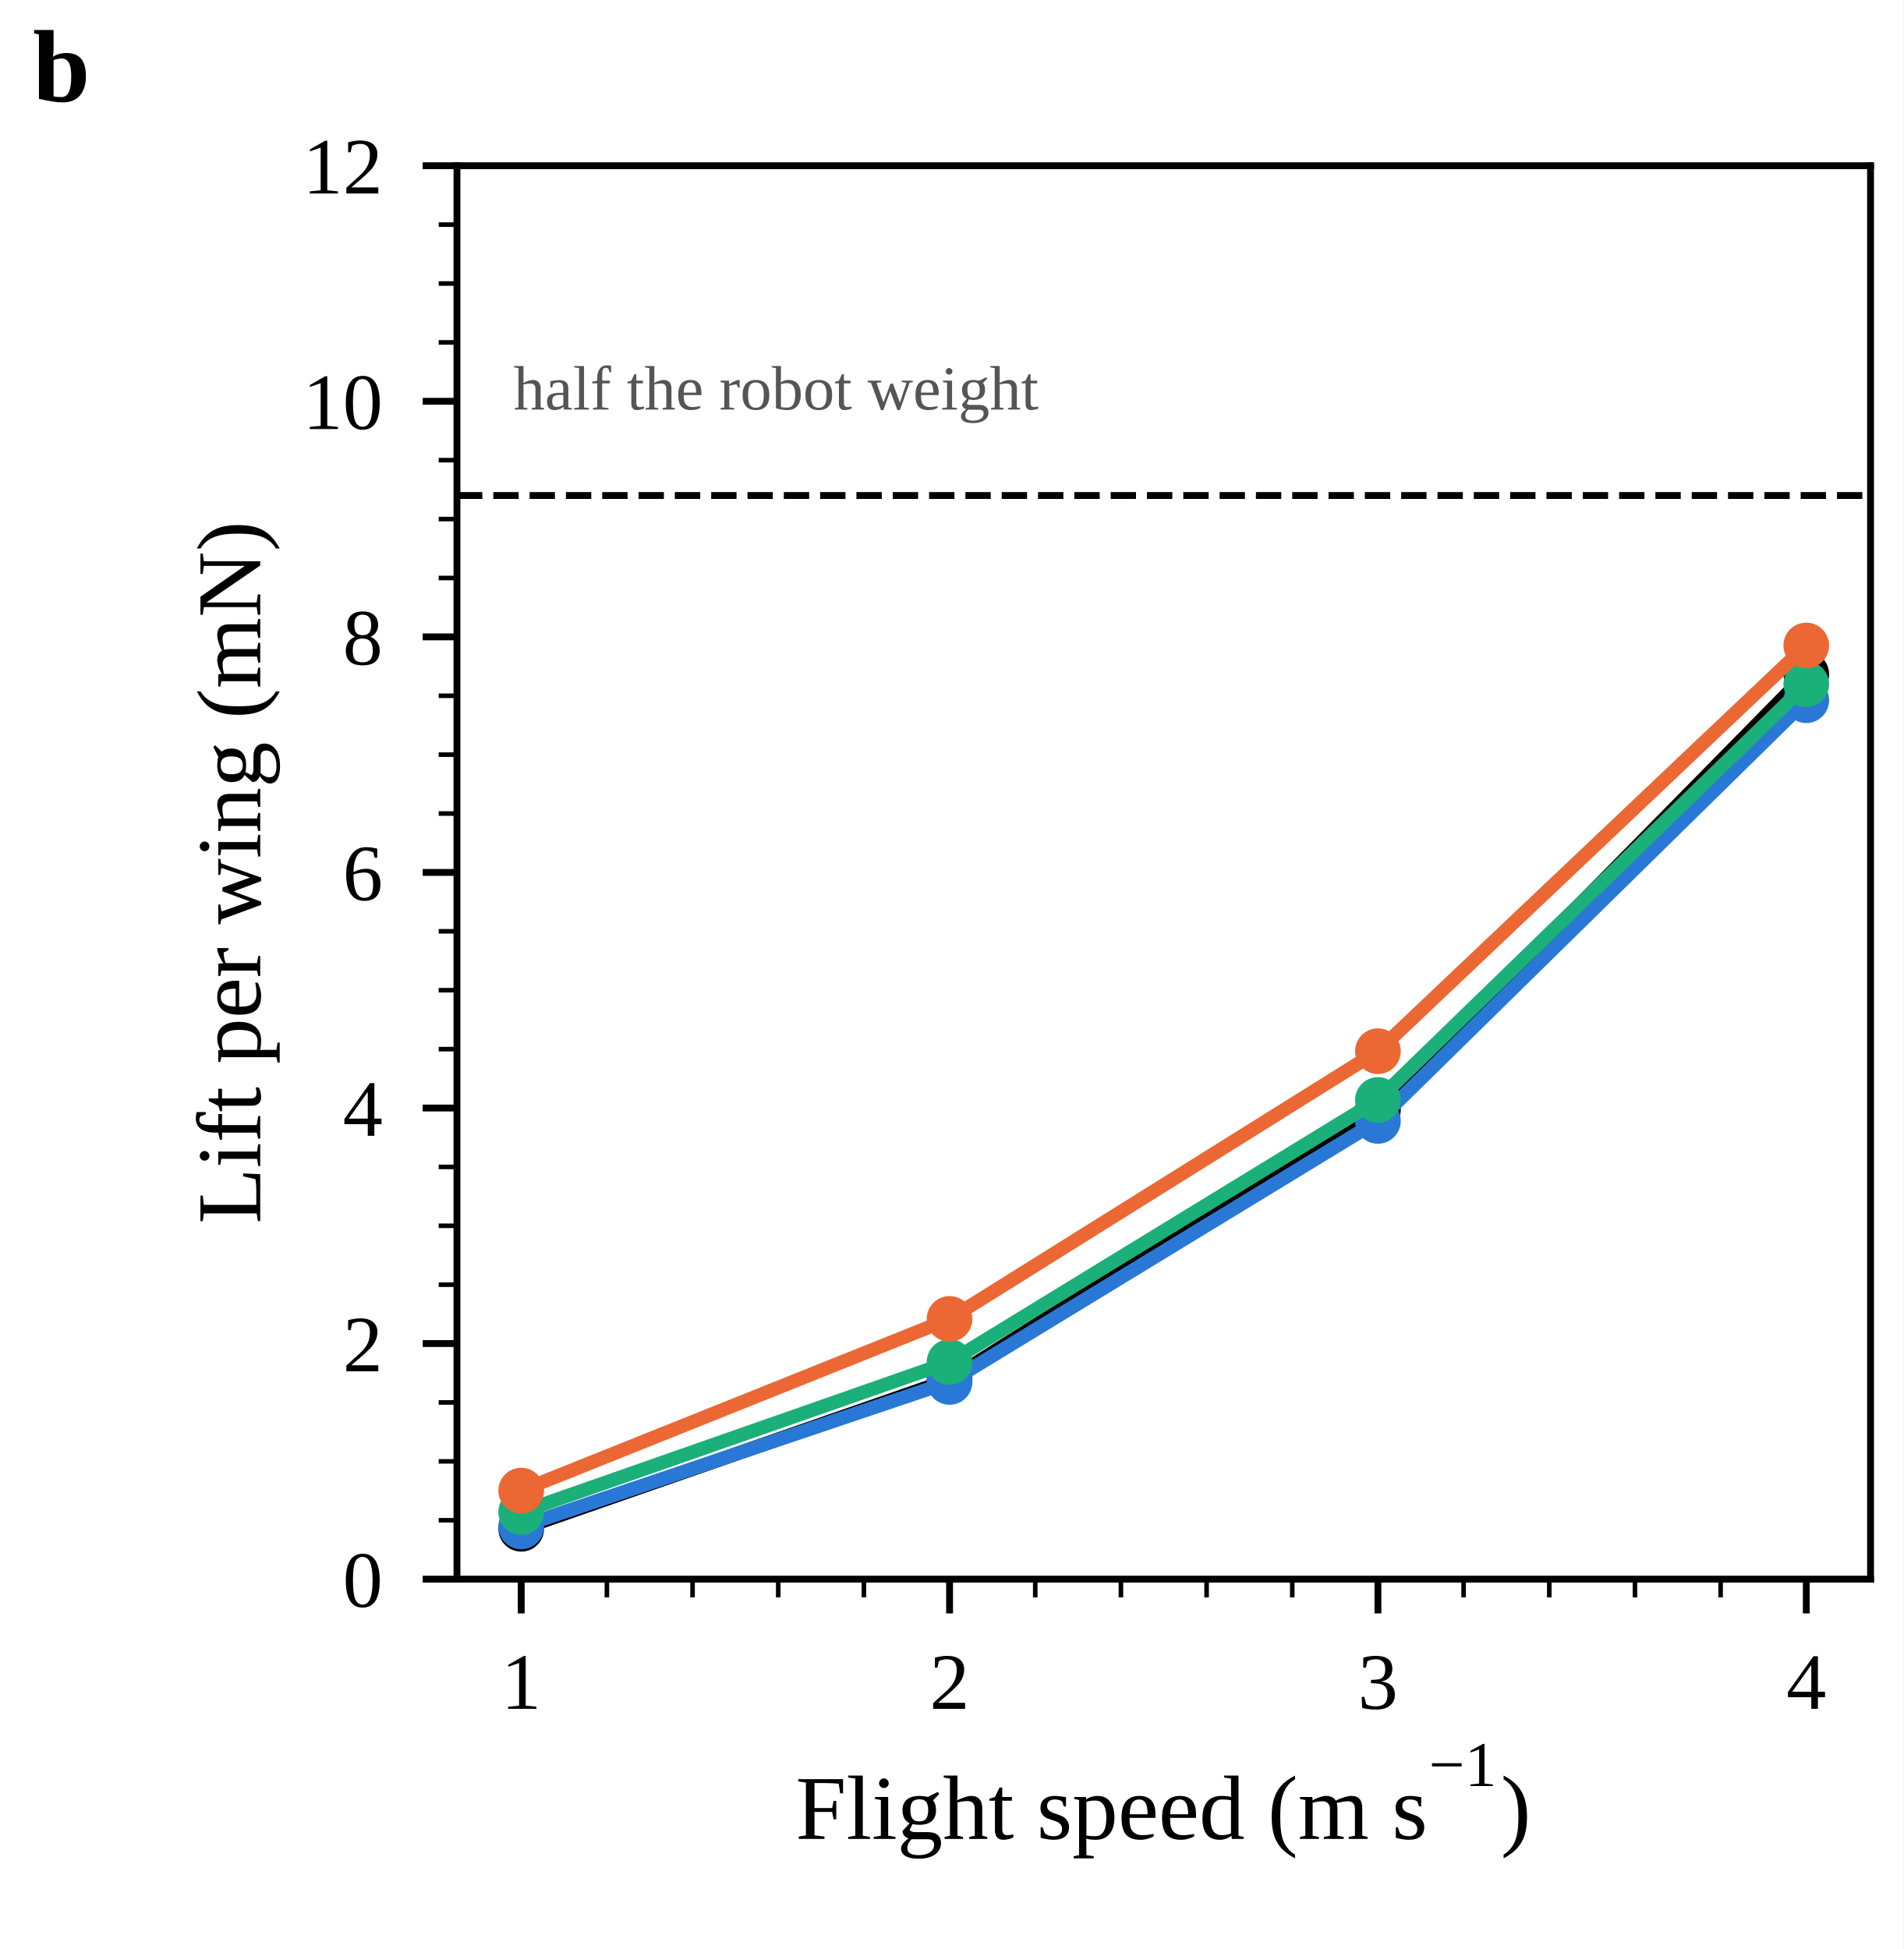
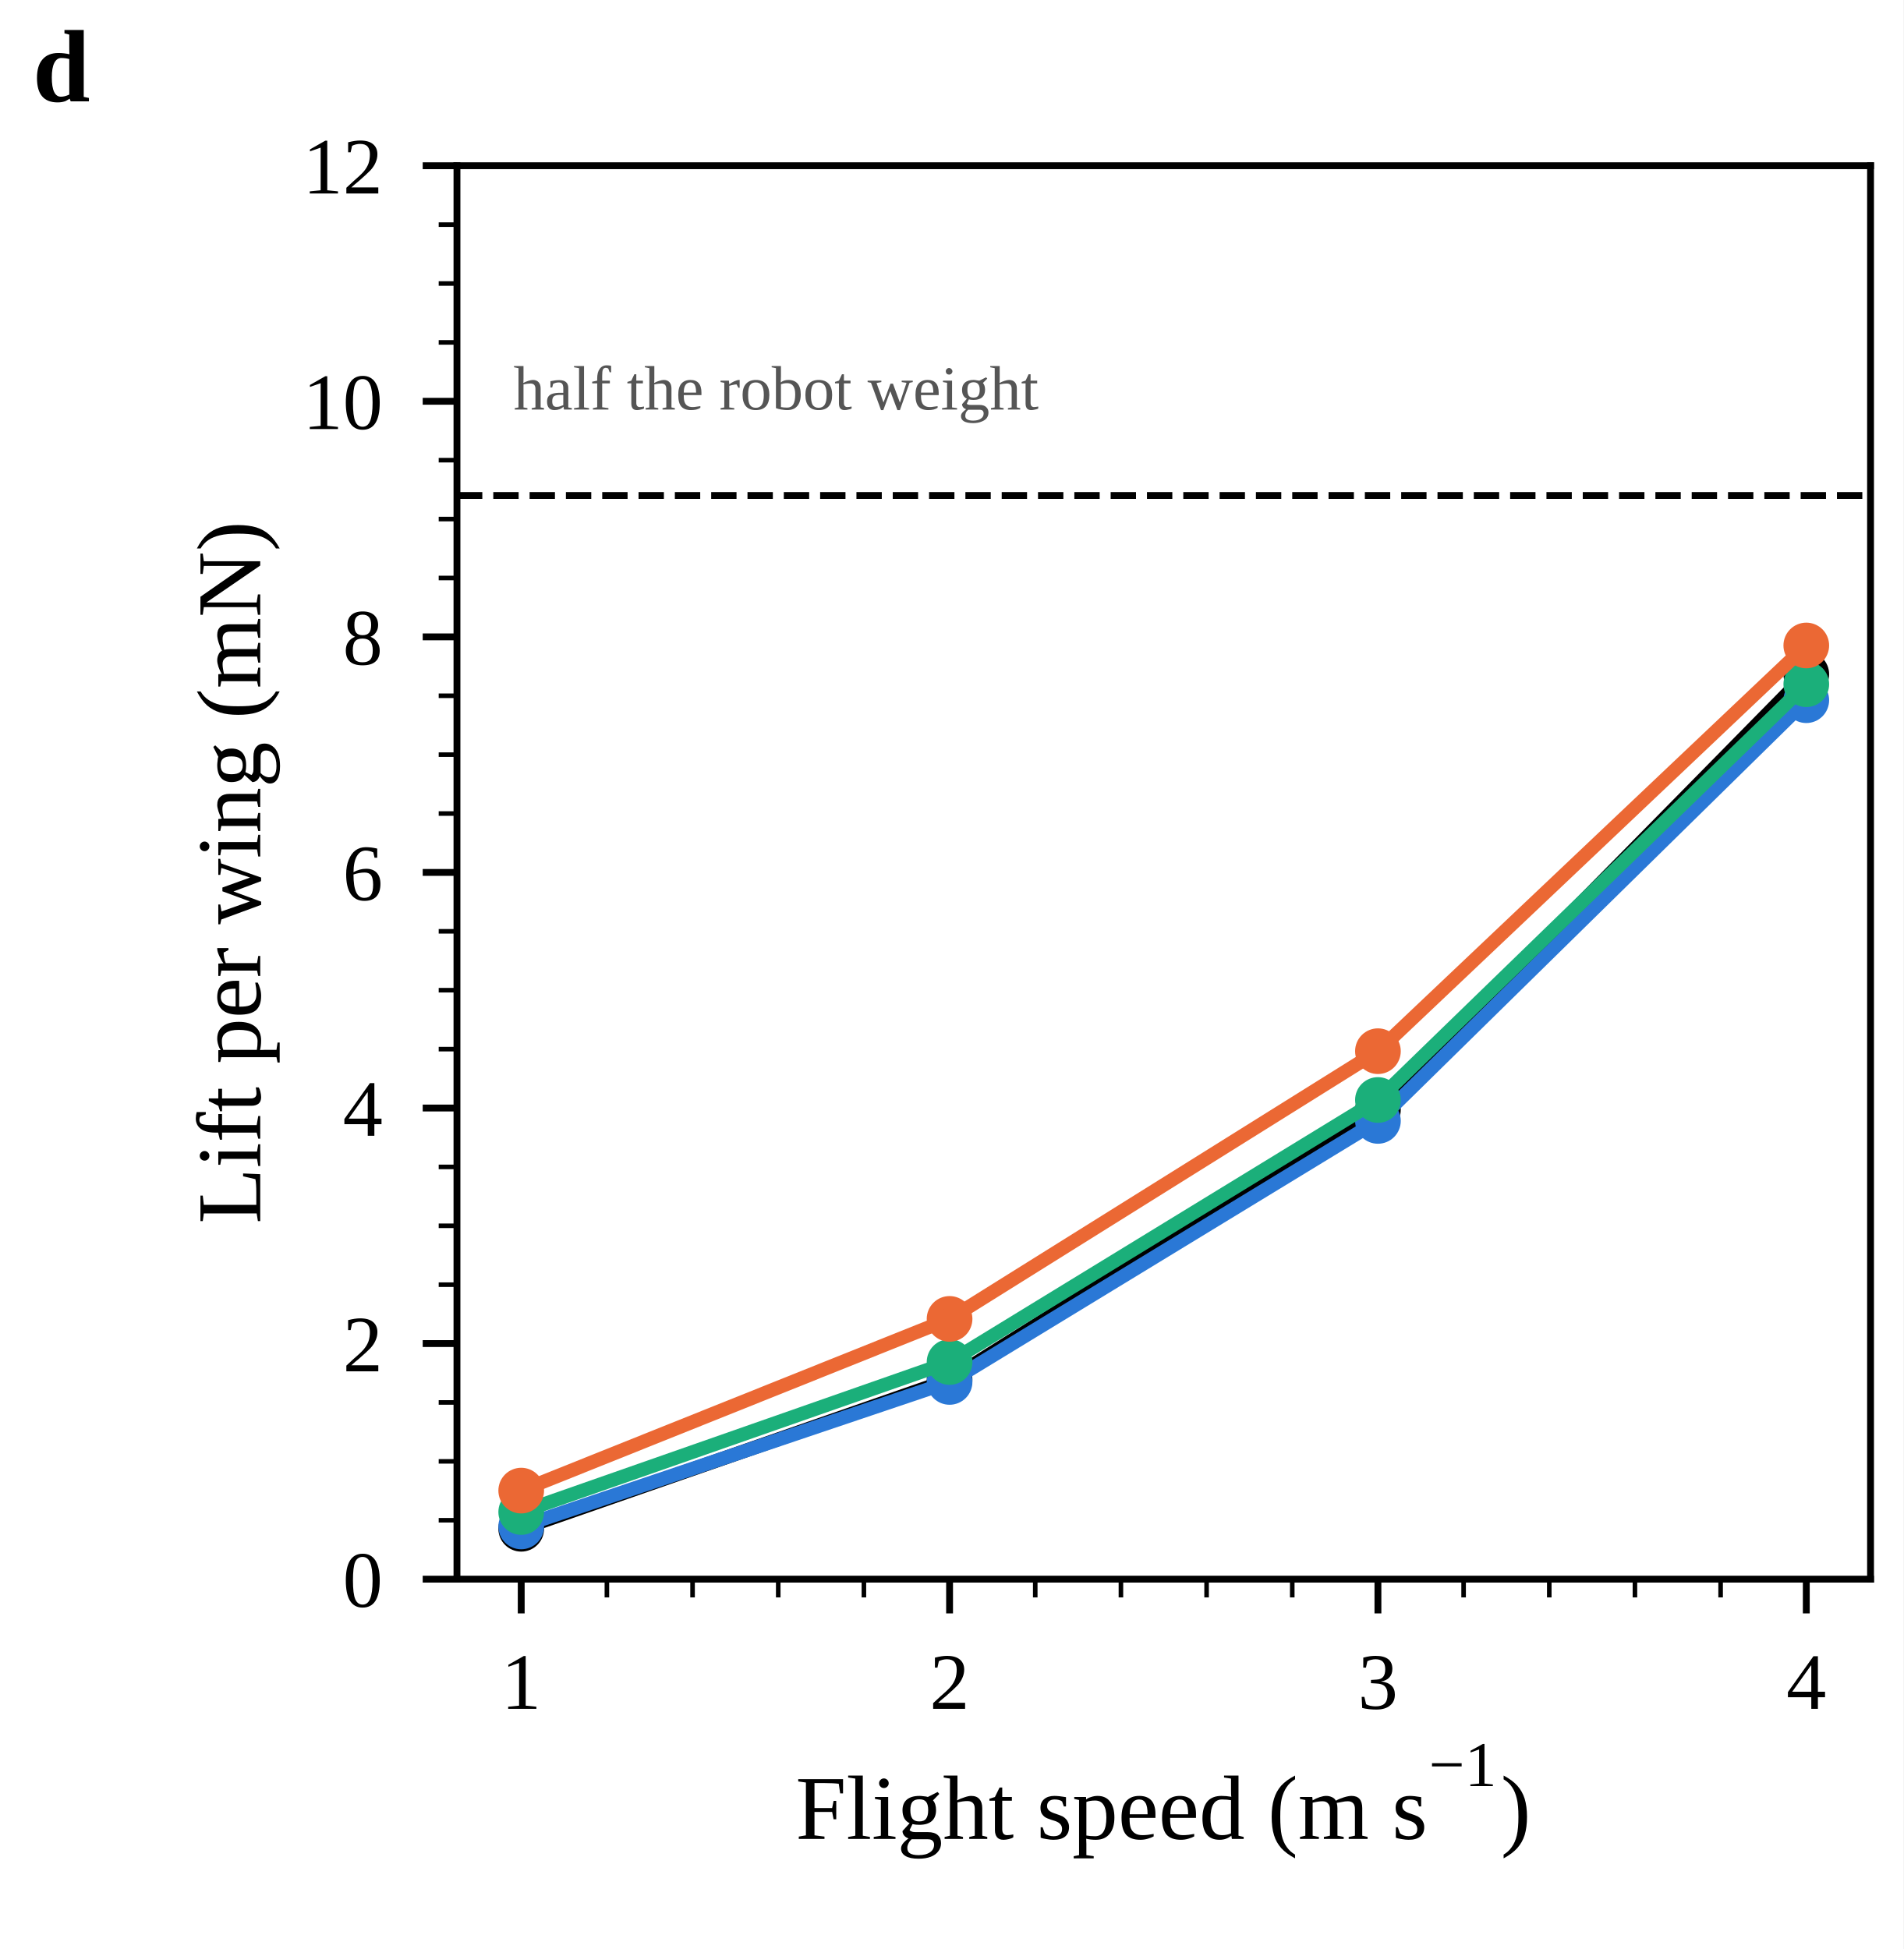
<svg xmlns="http://www.w3.org/2000/svg" xmlns:xlink="http://www.w3.org/1999/xlink" width="166.673pt" height="170.683pt" viewBox="0 0 166.673 170.683" version="1.1">
  <defs>
    <style type="text/css">*{stroke-linejoin: round; stroke-linecap: butt}</style>
  </defs>
  <g id="figure_1">
    <g id="patch_1">
      <path d="M 0 170.683  L 166.673 170.683  L 166.673 0  L 0 0  z " style="fill: #ffffff" />
    </g>
    <g id="axes_1">
      <g id="patch_2">
        <path d="M 40.014 138.293  L 163.793 138.293  L 163.793 14.513  L 40.014 14.513  z " style="fill: #ffffff" />
      </g>
      <g id="matplotlib.axis_1">
        <g id="xtick_1">
          <g id="line2d_1">
            <defs>
-               <path id="m36e2a9e759" d="M 0 0  L 0 3  " style="stroke: #000000; stroke-width: 0.6" />
+               <path id="m5cf45efde2" d="M 0 0  L 0 3  " style="stroke: #000000; stroke-width: 0.6" />
            </defs>
            <g>
-               <use xlink:href="#m36e2a9e759" x="45.64" y="138.293" style="stroke: #000000; stroke-width: 0.6" />
+               <use xlink:href="#m5cf45efde2" x="45.64" y="138.293" style="stroke: #000000; stroke-width: 0.6" />
            </g>
          </g>
          <g id="text_1">
            <text style="font-size: 7px; font-family: 'Times New Roman', 'Times', 'DejaVu Serif', serif; text-anchor: middle" x="45.64" y="149.654" transform="rotate(-0 45.6402 149.6535)">1</text>
          </g>
        </g>
        <g id="xtick_2">
          <g id="line2d_2">
            <g>
-               <use xlink:href="#m36e2a9e759" x="83.149" y="138.293" style="stroke: #000000; stroke-width: 0.6" />
+               <use xlink:href="#m5cf45efde2" x="83.149" y="138.293" style="stroke: #000000; stroke-width: 0.6" />
            </g>
          </g>
          <g id="text_2">
            <text style="font-size: 7px; font-family: 'Times New Roman', 'Times', 'DejaVu Serif', serif; text-anchor: middle" x="83.149" y="149.654" transform="rotate(-0 83.14915 149.6535)">2</text>
          </g>
        </g>
        <g id="xtick_3">
          <g id="line2d_3">
            <g>
-               <use xlink:href="#m36e2a9e759" x="120.658" y="138.293" style="stroke: #000000; stroke-width: 0.6" />
+               <use xlink:href="#m5cf45efde2" x="120.658" y="138.293" style="stroke: #000000; stroke-width: 0.6" />
            </g>
          </g>
          <g id="text_3">
            <text style="font-size: 7px; font-family: 'Times New Roman', 'Times', 'DejaVu Serif', serif; text-anchor: middle" x="120.658" y="149.654" transform="rotate(-0 120.6581 149.6535)">3</text>
          </g>
        </g>
        <g id="xtick_4">
          <g id="line2d_4">
            <g>
-               <use xlink:href="#m36e2a9e759" x="158.167" y="138.293" style="stroke: #000000; stroke-width: 0.6" />
+               <use xlink:href="#m5cf45efde2" x="158.167" y="138.293" style="stroke: #000000; stroke-width: 0.6" />
            </g>
          </g>
          <g id="text_4">
            <text style="font-size: 7px; font-family: 'Times New Roman', 'Times', 'DejaVu Serif', serif; text-anchor: middle" x="158.167" y="149.654" transform="rotate(-0 158.167 149.6535)">4</text>
          </g>
        </g>
        <g id="xtick_5">
          <g id="line2d_5">
            <defs>
-               <path id="m4fe1e616ca" d="M 0 0  L 0 1.6  " style="stroke: #000000; stroke-width: 0.4" />
+               <path id="m1a4ac8f56f" d="M 0 0  L 0 1.6  " style="stroke: #000000; stroke-width: 0.4" />
            </defs>
            <g>
-               <use xlink:href="#m4fe1e616ca" x="53.142" y="138.293" style="stroke: #000000; stroke-width: 0.4" />
+               <use xlink:href="#m1a4ac8f56f" x="53.142" y="138.293" style="stroke: #000000; stroke-width: 0.4" />
            </g>
          </g>
        </g>
        <g id="xtick_6">
          <g id="line2d_6">
            <g>
-               <use xlink:href="#m4fe1e616ca" x="60.644" y="138.293" style="stroke: #000000; stroke-width: 0.4" />
+               <use xlink:href="#m1a4ac8f56f" x="60.644" y="138.293" style="stroke: #000000; stroke-width: 0.4" />
            </g>
          </g>
        </g>
        <g id="xtick_7">
          <g id="line2d_7">
            <g>
-               <use xlink:href="#m4fe1e616ca" x="68.146" y="138.293" style="stroke: #000000; stroke-width: 0.4" />
+               <use xlink:href="#m1a4ac8f56f" x="68.146" y="138.293" style="stroke: #000000; stroke-width: 0.4" />
            </g>
          </g>
        </g>
        <g id="xtick_8">
          <g id="line2d_8">
            <g>
-               <use xlink:href="#m4fe1e616ca" x="75.647" y="138.293" style="stroke: #000000; stroke-width: 0.4" />
+               <use xlink:href="#m1a4ac8f56f" x="75.647" y="138.293" style="stroke: #000000; stroke-width: 0.4" />
            </g>
          </g>
        </g>
        <g id="xtick_9">
          <g id="line2d_9">
            <g>
-               <use xlink:href="#m4fe1e616ca" x="90.651" y="138.293" style="stroke: #000000; stroke-width: 0.4" />
+               <use xlink:href="#m1a4ac8f56f" x="90.651" y="138.293" style="stroke: #000000; stroke-width: 0.4" />
            </g>
          </g>
        </g>
        <g id="xtick_10">
          <g id="line2d_10">
            <g>
-               <use xlink:href="#m4fe1e616ca" x="98.153" y="138.293" style="stroke: #000000; stroke-width: 0.4" />
+               <use xlink:href="#m1a4ac8f56f" x="98.153" y="138.293" style="stroke: #000000; stroke-width: 0.4" />
            </g>
          </g>
        </g>
        <g id="xtick_11">
          <g id="line2d_11">
            <g>
-               <use xlink:href="#m4fe1e616ca" x="105.655" y="138.293" style="stroke: #000000; stroke-width: 0.4" />
+               <use xlink:href="#m1a4ac8f56f" x="105.655" y="138.293" style="stroke: #000000; stroke-width: 0.4" />
            </g>
          </g>
        </g>
        <g id="xtick_12">
          <g id="line2d_12">
            <g>
-               <use xlink:href="#m4fe1e616ca" x="113.156" y="138.293" style="stroke: #000000; stroke-width: 0.4" />
+               <use xlink:href="#m1a4ac8f56f" x="113.156" y="138.293" style="stroke: #000000; stroke-width: 0.4" />
            </g>
          </g>
        </g>
        <g id="xtick_13">
          <g id="line2d_13">
            <g>
-               <use xlink:href="#m4fe1e616ca" x="128.16" y="138.293" style="stroke: #000000; stroke-width: 0.4" />
+               <use xlink:href="#m1a4ac8f56f" x="128.16" y="138.293" style="stroke: #000000; stroke-width: 0.4" />
            </g>
          </g>
        </g>
        <g id="xtick_14">
          <g id="line2d_14">
            <g>
-               <use xlink:href="#m4fe1e616ca" x="135.662" y="138.293" style="stroke: #000000; stroke-width: 0.4" />
+               <use xlink:href="#m1a4ac8f56f" x="135.662" y="138.293" style="stroke: #000000; stroke-width: 0.4" />
            </g>
          </g>
        </g>
        <g id="xtick_15">
          <g id="line2d_15">
            <g>
-               <use xlink:href="#m4fe1e616ca" x="143.163" y="138.293" style="stroke: #000000; stroke-width: 0.4" />
+               <use xlink:href="#m1a4ac8f56f" x="143.163" y="138.293" style="stroke: #000000; stroke-width: 0.4" />
            </g>
          </g>
        </g>
        <g id="xtick_16">
          <g id="line2d_16">
            <g>
-               <use xlink:href="#m4fe1e616ca" x="150.665" y="138.293" style="stroke: #000000; stroke-width: 0.4" />
+               <use xlink:href="#m1a4ac8f56f" x="150.665" y="138.293" style="stroke: #000000; stroke-width: 0.4" />
            </g>
          </g>
        </g>
        <g id="text_5">
          <g transform="translate(69.66362 161.6309)">
            <text>
              <tspan x="0" y="-0.59" style="font-size: 8px; font-family: 'Times New Roman'">F</tspan>
              <tspan x="4.449" y="-0.59" style="font-size: 8px; font-family: 'Times New Roman'">l</tspan>
              <tspan x="6.672" y="-0.59" style="font-size: 8px; font-family: 'Times New Roman'">i</tspan>
              <tspan x="8.895" y="-0.59" style="font-size: 8px; font-family: 'Times New Roman'">g</tspan>
              <tspan x="12.895" y="-0.59" style="font-size: 8px; font-family: 'Times New Roman'">h</tspan>
              <tspan x="16.895" y="-0.59" style="font-size: 8px; font-family: 'Times New Roman'">t</tspan>
              <tspan x="19.117" y="-0.59" style="font-size: 8px; font-family: 'Times New Roman'"> </tspan>
              <tspan x="21.117" y="-0.59" style="font-size: 8px; font-family: 'Times New Roman'">s</tspan>
              <tspan x="24.23" y="-0.59" style="font-size: 8px; font-family: 'Times New Roman'">p</tspan>
              <tspan x="28.23" y="-0.59" style="font-size: 8px; font-family: 'Times New Roman'">e</tspan>
              <tspan x="31.781" y="-0.59" style="font-size: 8px; font-family: 'Times New Roman'">e</tspan>
              <tspan x="35.332" y="-0.59" style="font-size: 8px; font-family: 'Times New Roman'">d</tspan>
              <tspan x="39.332" y="-0.59" style="font-size: 8px; font-family: 'Times New Roman'"> </tspan>
              <tspan x="41.332" y="-0.59" style="font-size: 8px; font-family: 'Times New Roman'">(</tspan>
              <tspan x="43.996" y="-0.59" style="font-size: 8px; font-family: 'Times New Roman'">m</tspan>
              <tspan x="50.219" y="-0.59" style="font-size: 8px; font-family: 'Times New Roman'"> </tspan>
              <tspan x="52.219" y="-0.59" style="font-size: 8px; font-family: 'Times New Roman'">s</tspan>
              <tspan x="61.736" y="-0.59" style="font-size: 8px; font-family: 'Times New Roman'">)</tspan>
              <tspan x="55.448" y="-5.216" style="font-size: 5.6px; font-family: 'Times New Roman'">−</tspan>
              <tspan x="58.606" y="-5.216" style="font-size: 5.6px; font-family: 'Times New Roman'">1</tspan>
            </text>
          </g>
        </g>
      </g>
      <g id="matplotlib.axis_2">
        <g id="ytick_1">
          <g id="line2d_17">
            <defs>
-               <path id="m56e8bf08ec" d="M 0 0  L -3 0  " style="stroke: #000000; stroke-width: 0.6" />
+               <path id="m2dc786b16c" d="M 0 0  L -3 0  " style="stroke: #000000; stroke-width: 0.6" />
            </defs>
            <g>
-               <use xlink:href="#m56e8bf08ec" x="40.014" y="138.293" style="stroke: #000000; stroke-width: 0.6" />
+               <use xlink:href="#m2dc786b16c" x="40.014" y="138.293" style="stroke: #000000; stroke-width: 0.6" />
            </g>
          </g>
          <g id="text_6">
            <text style="font-size: 7px; font-family: 'Times New Roman', 'Times', 'DejaVu Serif', serif; text-anchor: end" x="33.514" y="140.723" transform="rotate(-0 33.51386 140.7232)">0</text>
          </g>
        </g>
        <g id="ytick_2">
          <g id="line2d_18">
            <g>
-               <use xlink:href="#m56e8bf08ec" x="40.014" y="117.663" style="stroke: #000000; stroke-width: 0.6" />
+               <use xlink:href="#m2dc786b16c" x="40.014" y="117.663" style="stroke: #000000; stroke-width: 0.6" />
            </g>
          </g>
          <g id="text_7">
            <text style="font-size: 7px; font-family: 'Times New Roman', 'Times', 'DejaVu Serif', serif; text-anchor: end" x="33.514" y="120.093" transform="rotate(-0 33.51386 120.0933)">2</text>
          </g>
        </g>
        <g id="ytick_3">
          <g id="line2d_19">
            <g>
-               <use xlink:href="#m56e8bf08ec" x="40.014" y="97.033" style="stroke: #000000; stroke-width: 0.6" />
+               <use xlink:href="#m2dc786b16c" x="40.014" y="97.033" style="stroke: #000000; stroke-width: 0.6" />
            </g>
          </g>
          <g id="text_8">
            <text style="font-size: 7px; font-family: 'Times New Roman', 'Times', 'DejaVu Serif', serif; text-anchor: end" x="33.514" y="99.463" transform="rotate(-0 33.51386 99.46338)">4</text>
          </g>
        </g>
        <g id="ytick_4">
          <g id="line2d_20">
            <g>
-               <use xlink:href="#m56e8bf08ec" x="40.014" y="76.403" style="stroke: #000000; stroke-width: 0.6" />
+               <use xlink:href="#m2dc786b16c" x="40.014" y="76.403" style="stroke: #000000; stroke-width: 0.6" />
            </g>
          </g>
          <g id="text_9">
            <text style="font-size: 7px; font-family: 'Times New Roman', 'Times', 'DejaVu Serif', serif; text-anchor: end" x="33.514" y="78.833" transform="rotate(-0 33.51386 78.83346)">6</text>
          </g>
        </g>
        <g id="ytick_5">
          <g id="line2d_21">
            <g>
-               <use xlink:href="#m56e8bf08ec" x="40.014" y="55.773" style="stroke: #000000; stroke-width: 0.6" />
+               <use xlink:href="#m2dc786b16c" x="40.014" y="55.773" style="stroke: #000000; stroke-width: 0.6" />
            </g>
          </g>
          <g id="text_10">
            <text style="font-size: 7px; font-family: 'Times New Roman', 'Times', 'DejaVu Serif', serif; text-anchor: end" x="33.514" y="58.204" transform="rotate(-0 33.51386 58.20354)">8</text>
          </g>
        </g>
        <g id="ytick_6">
          <g id="line2d_22">
            <g>
-               <use xlink:href="#m56e8bf08ec" x="40.014" y="35.143" style="stroke: #000000; stroke-width: 0.6" />
+               <use xlink:href="#m2dc786b16c" x="40.014" y="35.143" style="stroke: #000000; stroke-width: 0.6" />
            </g>
          </g>
          <g id="text_11">
            <text style="font-size: 7px; font-family: 'Times New Roman', 'Times', 'DejaVu Serif', serif; text-anchor: end" x="33.514" y="37.574" transform="rotate(-0 33.51386 37.57362)">10</text>
          </g>
        </g>
        <g id="ytick_7">
          <g id="line2d_23">
            <g>
-               <use xlink:href="#m56e8bf08ec" x="40.014" y="14.513" style="stroke: #000000; stroke-width: 0.6" />
+               <use xlink:href="#m2dc786b16c" x="40.014" y="14.513" style="stroke: #000000; stroke-width: 0.6" />
            </g>
          </g>
          <g id="text_12">
            <text style="font-size: 7px; font-family: 'Times New Roman', 'Times', 'DejaVu Serif', serif; text-anchor: end" x="33.514" y="16.944" transform="rotate(-0 33.51386 16.9437)">12</text>
          </g>
        </g>
        <g id="ytick_8">
          <g id="line2d_24">
            <defs>
-               <path id="m0585ff9f04" d="M 0 0  L -1.6 0  " style="stroke: #000000; stroke-width: 0.4" />
+               <path id="m2a21b25d38" d="M 0 0  L -1.6 0  " style="stroke: #000000; stroke-width: 0.4" />
            </defs>
            <g>
-               <use xlink:href="#m0585ff9f04" x="40.014" y="133.135" style="stroke: #000000; stroke-width: 0.4" />
+               <use xlink:href="#m2a21b25d38" x="40.014" y="133.135" style="stroke: #000000; stroke-width: 0.4" />
            </g>
          </g>
        </g>
        <g id="ytick_9">
          <g id="line2d_25">
            <g>
-               <use xlink:href="#m0585ff9f04" x="40.014" y="127.978" style="stroke: #000000; stroke-width: 0.4" />
+               <use xlink:href="#m2a21b25d38" x="40.014" y="127.978" style="stroke: #000000; stroke-width: 0.4" />
            </g>
          </g>
        </g>
        <g id="ytick_10">
          <g id="line2d_26">
            <g>
-               <use xlink:href="#m0585ff9f04" x="40.014" y="122.82" style="stroke: #000000; stroke-width: 0.4" />
+               <use xlink:href="#m2a21b25d38" x="40.014" y="122.82" style="stroke: #000000; stroke-width: 0.4" />
            </g>
          </g>
        </g>
        <g id="ytick_11">
          <g id="line2d_27">
            <g>
-               <use xlink:href="#m0585ff9f04" x="40.014" y="112.506" style="stroke: #000000; stroke-width: 0.4" />
+               <use xlink:href="#m2a21b25d38" x="40.014" y="112.506" style="stroke: #000000; stroke-width: 0.4" />
            </g>
          </g>
        </g>
        <g id="ytick_12">
          <g id="line2d_28">
            <g>
-               <use xlink:href="#m0585ff9f04" x="40.014" y="107.348" style="stroke: #000000; stroke-width: 0.4" />
+               <use xlink:href="#m2a21b25d38" x="40.014" y="107.348" style="stroke: #000000; stroke-width: 0.4" />
            </g>
          </g>
        </g>
        <g id="ytick_13">
          <g id="line2d_29">
            <g>
-               <use xlink:href="#m0585ff9f04" x="40.014" y="102.191" style="stroke: #000000; stroke-width: 0.4" />
+               <use xlink:href="#m2a21b25d38" x="40.014" y="102.191" style="stroke: #000000; stroke-width: 0.4" />
            </g>
          </g>
        </g>
        <g id="ytick_14">
          <g id="line2d_30">
            <g>
-               <use xlink:href="#m0585ff9f04" x="40.014" y="91.876" style="stroke: #000000; stroke-width: 0.4" />
+               <use xlink:href="#m2a21b25d38" x="40.014" y="91.876" style="stroke: #000000; stroke-width: 0.4" />
            </g>
          </g>
        </g>
        <g id="ytick_15">
          <g id="line2d_31">
            <g>
-               <use xlink:href="#m0585ff9f04" x="40.014" y="86.718" style="stroke: #000000; stroke-width: 0.4" />
+               <use xlink:href="#m2a21b25d38" x="40.014" y="86.718" style="stroke: #000000; stroke-width: 0.4" />
            </g>
          </g>
        </g>
        <g id="ytick_16">
          <g id="line2d_32">
            <g>
-               <use xlink:href="#m0585ff9f04" x="40.014" y="81.561" style="stroke: #000000; stroke-width: 0.4" />
+               <use xlink:href="#m2a21b25d38" x="40.014" y="81.561" style="stroke: #000000; stroke-width: 0.4" />
            </g>
          </g>
        </g>
        <g id="ytick_17">
          <g id="line2d_33">
            <g>
-               <use xlink:href="#m0585ff9f04" x="40.014" y="71.246" style="stroke: #000000; stroke-width: 0.4" />
+               <use xlink:href="#m2a21b25d38" x="40.014" y="71.246" style="stroke: #000000; stroke-width: 0.4" />
            </g>
          </g>
        </g>
        <g id="ytick_18">
          <g id="line2d_34">
            <g>
-               <use xlink:href="#m0585ff9f04" x="40.014" y="66.088" style="stroke: #000000; stroke-width: 0.4" />
+               <use xlink:href="#m2a21b25d38" x="40.014" y="66.088" style="stroke: #000000; stroke-width: 0.4" />
            </g>
          </g>
        </g>
        <g id="ytick_19">
          <g id="line2d_35">
            <g>
-               <use xlink:href="#m0585ff9f04" x="40.014" y="60.931" style="stroke: #000000; stroke-width: 0.4" />
+               <use xlink:href="#m2a21b25d38" x="40.014" y="60.931" style="stroke: #000000; stroke-width: 0.4" />
            </g>
          </g>
        </g>
        <g id="ytick_20">
          <g id="line2d_36">
            <g>
-               <use xlink:href="#m0585ff9f04" x="40.014" y="50.616" style="stroke: #000000; stroke-width: 0.4" />
+               <use xlink:href="#m2a21b25d38" x="40.014" y="50.616" style="stroke: #000000; stroke-width: 0.4" />
            </g>
          </g>
        </g>
        <g id="ytick_21">
          <g id="line2d_37">
            <g>
-               <use xlink:href="#m0585ff9f04" x="40.014" y="45.458" style="stroke: #000000; stroke-width: 0.4" />
+               <use xlink:href="#m2a21b25d38" x="40.014" y="45.458" style="stroke: #000000; stroke-width: 0.4" />
            </g>
          </g>
        </g>
        <g id="ytick_22">
          <g id="line2d_38">
            <g>
-               <use xlink:href="#m0585ff9f04" x="40.014" y="40.301" style="stroke: #000000; stroke-width: 0.4" />
+               <use xlink:href="#m2a21b25d38" x="40.014" y="40.301" style="stroke: #000000; stroke-width: 0.4" />
            </g>
          </g>
        </g>
        <g id="ytick_23">
          <g id="line2d_39">
            <g>
-               <use xlink:href="#m0585ff9f04" x="40.014" y="29.986" style="stroke: #000000; stroke-width: 0.4" />
+               <use xlink:href="#m2a21b25d38" x="40.014" y="29.986" style="stroke: #000000; stroke-width: 0.4" />
            </g>
          </g>
        </g>
        <g id="ytick_24">
          <g id="line2d_40">
            <g>
-               <use xlink:href="#m0585ff9f04" x="40.014" y="24.828" style="stroke: #000000; stroke-width: 0.4" />
+               <use xlink:href="#m2a21b25d38" x="40.014" y="24.828" style="stroke: #000000; stroke-width: 0.4" />
            </g>
          </g>
        </g>
        <g id="ytick_25">
          <g id="line2d_41">
            <g>
-               <use xlink:href="#m0585ff9f04" x="40.014" y="19.671" style="stroke: #000000; stroke-width: 0.4" />
+               <use xlink:href="#m2a21b25d38" x="40.014" y="19.671" style="stroke: #000000; stroke-width: 0.4" />
            </g>
          </g>
        </g>
        <g id="text_13">
          <text style="font-size: 8px; font-family: 'Times New Roman', 'Times', 'DejaVu Serif', serif; text-anchor: middle" x="22.788" y="76.403" transform="rotate(-90 22.78761 76.40315)">Lift per wing (mN)</text>
        </g>
      </g>
      <g id="line2d_42">
-         <path d="M 45.64 133.882  L 83.149 120.816  L 120.658 97.182  L 158.167 59.045  " clip-path="url(#p7481a95389)" style="fill: none; stroke: #000000; stroke-width: 1.2; stroke-linecap: square" />
+         <path d="M 45.64 133.882  L 83.149 120.816  L 120.658 97.182  L 158.167 59.045  " clip-path="url(#pe9fa383520)" style="fill: none; stroke: #000000; stroke-width: 1.2; stroke-linecap: square" />
        <defs>
-           <path id="m0130668a80" d="M 0 1.5  C 0.398 1.5 0.779 1.342 1.061 1.061  C 1.342 0.779 1.5 0.398 1.5 0  C 1.5 -0.398 1.342 -0.779 1.061 -1.061  C 0.779 -1.342 0.398 -1.5 0 -1.5  C -0.398 -1.5 -0.779 -1.342 -1.061 -1.061  C -1.342 -0.779 -1.5 -0.398 -1.5 0  C -1.5 0.398 -1.342 0.779 -1.061 1.061  C -0.779 1.342 -0.398 1.5 0 1.5  z " style="stroke: #000000" />
+           <path id="m3e8a7b1c8d" d="M 0 1.5  C 0.398 1.5 0.779 1.342 1.061 1.061  C 1.342 0.779 1.5 0.398 1.5 0  C 1.5 -0.398 1.342 -0.779 1.061 -1.061  C 0.779 -1.342 0.398 -1.5 0 -1.5  C -0.398 -1.5 -0.779 -1.342 -1.061 -1.061  C -1.342 -0.779 -1.5 -0.398 -1.5 0  C -1.5 0.398 -1.342 0.779 -1.061 1.061  C -0.779 1.342 -0.398 1.5 0 1.5  z " style="stroke: #000000" />
        </defs>
-         <g clip-path="url(#p7481a95389)">
-           <use xlink:href="#m0130668a80" x="45.64" y="133.882" style="stroke: #000000" />
-           <use xlink:href="#m0130668a80" x="83.149" y="120.816" style="stroke: #000000" />
-           <use xlink:href="#m0130668a80" x="120.658" y="97.182" style="stroke: #000000" />
-           <use xlink:href="#m0130668a80" x="158.167" y="59.045" style="stroke: #000000" />
+         <g clip-path="url(#pe9fa383520)">
+           <use xlink:href="#m3e8a7b1c8d" x="45.64" y="133.882" style="stroke: #000000" />
+           <use xlink:href="#m3e8a7b1c8d" x="83.149" y="120.816" style="stroke: #000000" />
+           <use xlink:href="#m3e8a7b1c8d" x="120.658" y="97.182" style="stroke: #000000" />
+           <use xlink:href="#m3e8a7b1c8d" x="158.167" y="59.045" style="stroke: #000000" />
        </g>
      </g>
      <g id="line2d_43">
-         <path d="M 45.64 133.678  L 83.149 121.022  L 120.658 98.163  L 158.167 61.32  " clip-path="url(#p7481a95389)" style="fill: none; stroke: #2a78d6; stroke-width: 1.2; stroke-linecap: square" />
+         <path d="M 45.64 133.678  L 83.149 121.022  L 120.658 98.163  L 158.167 61.32  " clip-path="url(#pe9fa383520)" style="fill: none; stroke: #2a78d6; stroke-width: 1.2; stroke-linecap: square" />
        <defs>
-           <path id="m24d8b000b9" d="M 0 1.5  C 0.398 1.5 0.779 1.342 1.061 1.061  C 1.342 0.779 1.5 0.398 1.5 0  C 1.5 -0.398 1.342 -0.779 1.061 -1.061  C 0.779 -1.342 0.398 -1.5 0 -1.5  C -0.398 -1.5 -0.779 -1.342 -1.061 -1.061  C -1.342 -0.779 -1.5 -0.398 -1.5 0  C -1.5 0.398 -1.342 0.779 -1.061 1.061  C -0.779 1.342 -0.398 1.5 0 1.5  z " style="stroke: #2a78d6" />
+           <path id="m66f07ca1b0" d="M 0 1.5  C 0.398 1.5 0.779 1.342 1.061 1.061  C 1.342 0.779 1.5 0.398 1.5 0  C 1.5 -0.398 1.342 -0.779 1.061 -1.061  C 0.779 -1.342 0.398 -1.5 0 -1.5  C -0.398 -1.5 -0.779 -1.342 -1.061 -1.061  C -1.342 -0.779 -1.5 -0.398 -1.5 0  C -1.5 0.398 -1.342 0.779 -1.061 1.061  C -0.779 1.342 -0.398 1.5 0 1.5  z " style="stroke: #2a78d6" />
        </defs>
-         <g clip-path="url(#p7481a95389)">
-           <use xlink:href="#m24d8b000b9" x="45.64" y="133.678" style="fill: #2a78d6; stroke: #2a78d6" />
-           <use xlink:href="#m24d8b000b9" x="83.149" y="121.022" style="fill: #2a78d6; stroke: #2a78d6" />
-           <use xlink:href="#m24d8b000b9" x="120.658" y="98.163" style="fill: #2a78d6; stroke: #2a78d6" />
-           <use xlink:href="#m24d8b000b9" x="158.167" y="61.32" style="fill: #2a78d6; stroke: #2a78d6" />
+         <g clip-path="url(#pe9fa383520)">
+           <use xlink:href="#m66f07ca1b0" x="45.64" y="133.678" style="fill: #2a78d6; stroke: #2a78d6" />
+           <use xlink:href="#m66f07ca1b0" x="83.149" y="121.022" style="fill: #2a78d6; stroke: #2a78d6" />
+           <use xlink:href="#m66f07ca1b0" x="120.658" y="98.163" style="fill: #2a78d6; stroke: #2a78d6" />
+           <use xlink:href="#m66f07ca1b0" x="158.167" y="61.32" style="fill: #2a78d6; stroke: #2a78d6" />
        </g>
      </g>
      <g id="line2d_44">
-         <path d="M 45.64 132.414  L 83.149 119.277  L 120.658 96.331  L 158.167 59.921  " clip-path="url(#p7481a95389)" style="fill: none; stroke: #1baf7a; stroke-width: 1.2; stroke-linecap: square" />
+         <path d="M 45.64 132.414  L 83.149 119.277  L 120.658 96.331  L 158.167 59.921  " clip-path="url(#pe9fa383520)" style="fill: none; stroke: #1baf7a; stroke-width: 1.2; stroke-linecap: square" />
        <defs>
-           <path id="m53d4918e14" d="M 0 1.5  C 0.398 1.5 0.779 1.342 1.061 1.061  C 1.342 0.779 1.5 0.398 1.5 0  C 1.5 -0.398 1.342 -0.779 1.061 -1.061  C 0.779 -1.342 0.398 -1.5 0 -1.5  C -0.398 -1.5 -0.779 -1.342 -1.061 -1.061  C -1.342 -0.779 -1.5 -0.398 -1.5 0  C -1.5 0.398 -1.342 0.779 -1.061 1.061  C -0.779 1.342 -0.398 1.5 0 1.5  z " style="stroke: #1baf7a" />
+           <path id="m977c5dd367" d="M 0 1.5  C 0.398 1.5 0.779 1.342 1.061 1.061  C 1.342 0.779 1.5 0.398 1.5 0  C 1.5 -0.398 1.342 -0.779 1.061 -1.061  C 0.779 -1.342 0.398 -1.5 0 -1.5  C -0.398 -1.5 -0.779 -1.342 -1.061 -1.061  C -1.342 -0.779 -1.5 -0.398 -1.5 0  C -1.5 0.398 -1.342 0.779 -1.061 1.061  C -0.779 1.342 -0.398 1.5 0 1.5  z " style="stroke: #1baf7a" />
        </defs>
-         <g clip-path="url(#p7481a95389)">
-           <use xlink:href="#m53d4918e14" x="45.64" y="132.414" style="fill: #1baf7a; stroke: #1baf7a" />
-           <use xlink:href="#m53d4918e14" x="83.149" y="119.277" style="fill: #1baf7a; stroke: #1baf7a" />
-           <use xlink:href="#m53d4918e14" x="120.658" y="96.331" style="fill: #1baf7a; stroke: #1baf7a" />
-           <use xlink:href="#m53d4918e14" x="158.167" y="59.921" style="fill: #1baf7a; stroke: #1baf7a" />
+         <g clip-path="url(#pe9fa383520)">
+           <use xlink:href="#m977c5dd367" x="45.64" y="132.414" style="fill: #1baf7a; stroke: #1baf7a" />
+           <use xlink:href="#m977c5dd367" x="83.149" y="119.277" style="fill: #1baf7a; stroke: #1baf7a" />
+           <use xlink:href="#m977c5dd367" x="120.658" y="96.331" style="fill: #1baf7a; stroke: #1baf7a" />
+           <use xlink:href="#m977c5dd367" x="158.167" y="59.921" style="fill: #1baf7a; stroke: #1baf7a" />
        </g>
      </g>
      <g id="line2d_45">
-         <path d="M 45.64 130.539  L 83.149 115.502  L 120.658 92.058  L 158.167 56.527  " clip-path="url(#p7481a95389)" style="fill: none; stroke: #eb6834; stroke-width: 1.2; stroke-linecap: square" />
+         <path d="M 45.64 130.539  L 83.149 115.502  L 120.658 92.058  L 158.167 56.527  " clip-path="url(#pe9fa383520)" style="fill: none; stroke: #eb6834; stroke-width: 1.2; stroke-linecap: square" />
        <defs>
-           <path id="mfe250c1d7d" d="M 0 1.5  C 0.398 1.5 0.779 1.342 1.061 1.061  C 1.342 0.779 1.5 0.398 1.5 0  C 1.5 -0.398 1.342 -0.779 1.061 -1.061  C 0.779 -1.342 0.398 -1.5 0 -1.5  C -0.398 -1.5 -0.779 -1.342 -1.061 -1.061  C -1.342 -0.779 -1.5 -0.398 -1.5 0  C -1.5 0.398 -1.342 0.779 -1.061 1.061  C -0.779 1.342 -0.398 1.5 0 1.5  z " style="stroke: #eb6834" />
+           <path id="mdb8967f746" d="M 0 1.5  C 0.398 1.5 0.779 1.342 1.061 1.061  C 1.342 0.779 1.5 0.398 1.5 0  C 1.5 -0.398 1.342 -0.779 1.061 -1.061  C 0.779 -1.342 0.398 -1.5 0 -1.5  C -0.398 -1.5 -0.779 -1.342 -1.061 -1.061  C -1.342 -0.779 -1.5 -0.398 -1.5 0  C -1.5 0.398 -1.342 0.779 -1.061 1.061  C -0.779 1.342 -0.398 1.5 0 1.5  z " style="stroke: #eb6834" />
        </defs>
-         <g clip-path="url(#p7481a95389)">
-           <use xlink:href="#mfe250c1d7d" x="45.64" y="130.539" style="fill: #eb6834; stroke: #eb6834" />
-           <use xlink:href="#mfe250c1d7d" x="83.149" y="115.502" style="fill: #eb6834; stroke: #eb6834" />
-           <use xlink:href="#mfe250c1d7d" x="120.658" y="92.058" style="fill: #eb6834; stroke: #eb6834" />
-           <use xlink:href="#mfe250c1d7d" x="158.167" y="56.527" style="fill: #eb6834; stroke: #eb6834" />
+         <g clip-path="url(#pe9fa383520)">
+           <use xlink:href="#mdb8967f746" x="45.64" y="130.539" style="fill: #eb6834; stroke: #eb6834" />
+           <use xlink:href="#mdb8967f746" x="83.149" y="115.502" style="fill: #eb6834; stroke: #eb6834" />
+           <use xlink:href="#mdb8967f746" x="120.658" y="92.058" style="fill: #eb6834; stroke: #eb6834" />
+           <use xlink:href="#mdb8967f746" x="158.167" y="56.527" style="fill: #eb6834; stroke: #eb6834" />
        </g>
      </g>
      <g id="line2d_46">
-         <path d="M 40.014 43.395  L 163.793 43.395  " clip-path="url(#p7481a95389)" style="fill: none; stroke-dasharray: 2.22,0.96; stroke-dashoffset: 0; stroke: #000000; stroke-width: 0.6" />
+         <path d="M 40.014 43.395  L 163.793 43.395  " clip-path="url(#pe9fa383520)" style="fill: none; stroke-dasharray: 2.22,0.96; stroke-dashoffset: 0; stroke: #000000; stroke-width: 0.6" />
      </g>
      <g id="patch_3">
        <path d="M 40.014 138.293  L 40.014 14.513  " style="fill: none; stroke: #000000; stroke-width: 0.6; stroke-linejoin: miter; stroke-linecap: square" />
      </g>
      <g id="patch_4">
        <path d="M 163.793 138.293  L 163.793 14.513  " style="fill: none; stroke: #000000; stroke-width: 0.6; stroke-linejoin: miter; stroke-linecap: square" />
      </g>
      <g id="patch_5">
        <path d="M 40.014 138.293  L 163.793 138.293  " style="fill: none; stroke: #000000; stroke-width: 0.6; stroke-linejoin: miter; stroke-linecap: square" />
      </g>
      <g id="patch_6">
        <path d="M 40.014 14.513  L 163.793 14.513  " style="fill: none; stroke: #000000; stroke-width: 0.6; stroke-linejoin: miter; stroke-linecap: square" />
      </g>
      <g id="text_14">
-         <text style="font-weight: 700; font-size: 9px; font-family: 'Times New Roman', 'Times', 'DejaVu Serif', serif; text-anchor: start" x="2.88" y="8.875" transform="rotate(-0 2.88 8.874844)">b</text>
+         <text style="font-weight: 700; font-size: 9px; font-family: 'Times New Roman', 'Times', 'DejaVu Serif', serif; text-anchor: start" x="2.88" y="8.875" transform="rotate(-0 2.88 8.874844)">d</text>
      </g>
      <g id="text_15">
        <text style="font-size: 5.5px; font-family: 'Times New Roman', 'Times', 'DejaVu Serif', serif; text-anchor: start; fill: #555555" x="44.965" y="35.868" transform="rotate(-0 44.96504 35.86788)">half the robot weight</text>
      </g>
    </g>
  </g>
  <defs>
-     <clipPath id="p7481a95389">
+     <clipPath id="pe9fa383520">
      <rect x="40.014" y="14.513" width="123.78" height="123.78" />
    </clipPath>
  </defs>
</svg>
